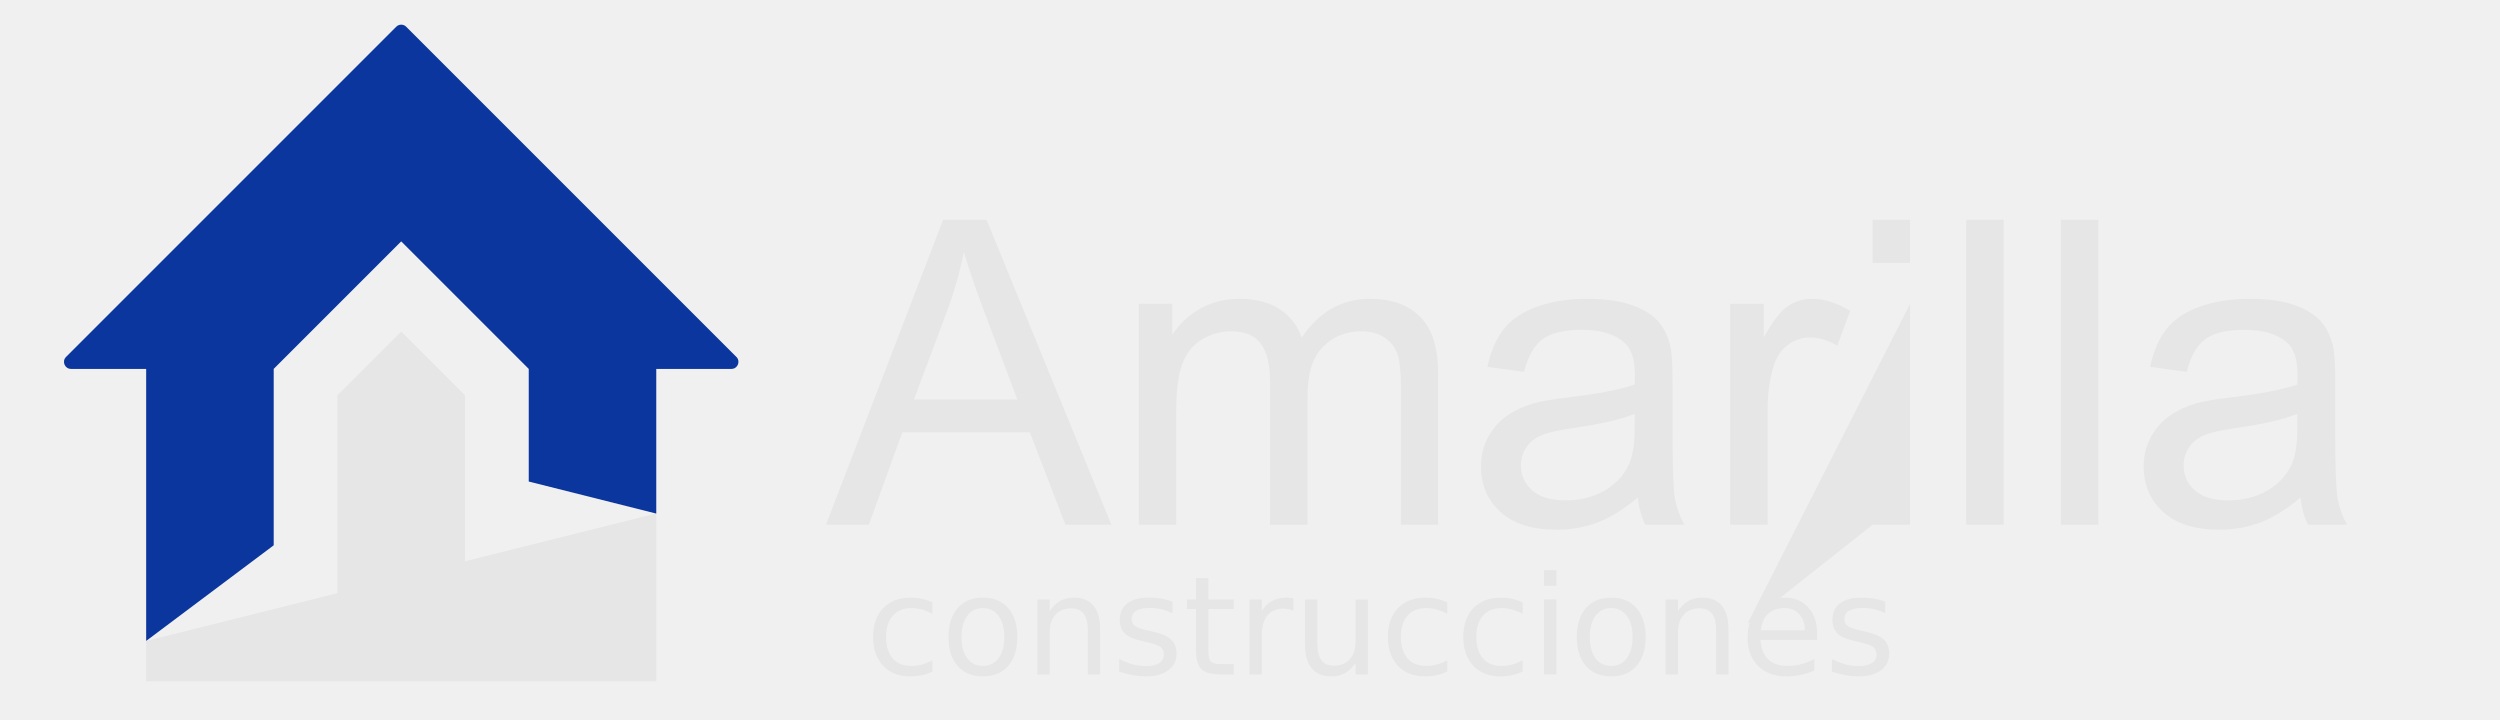
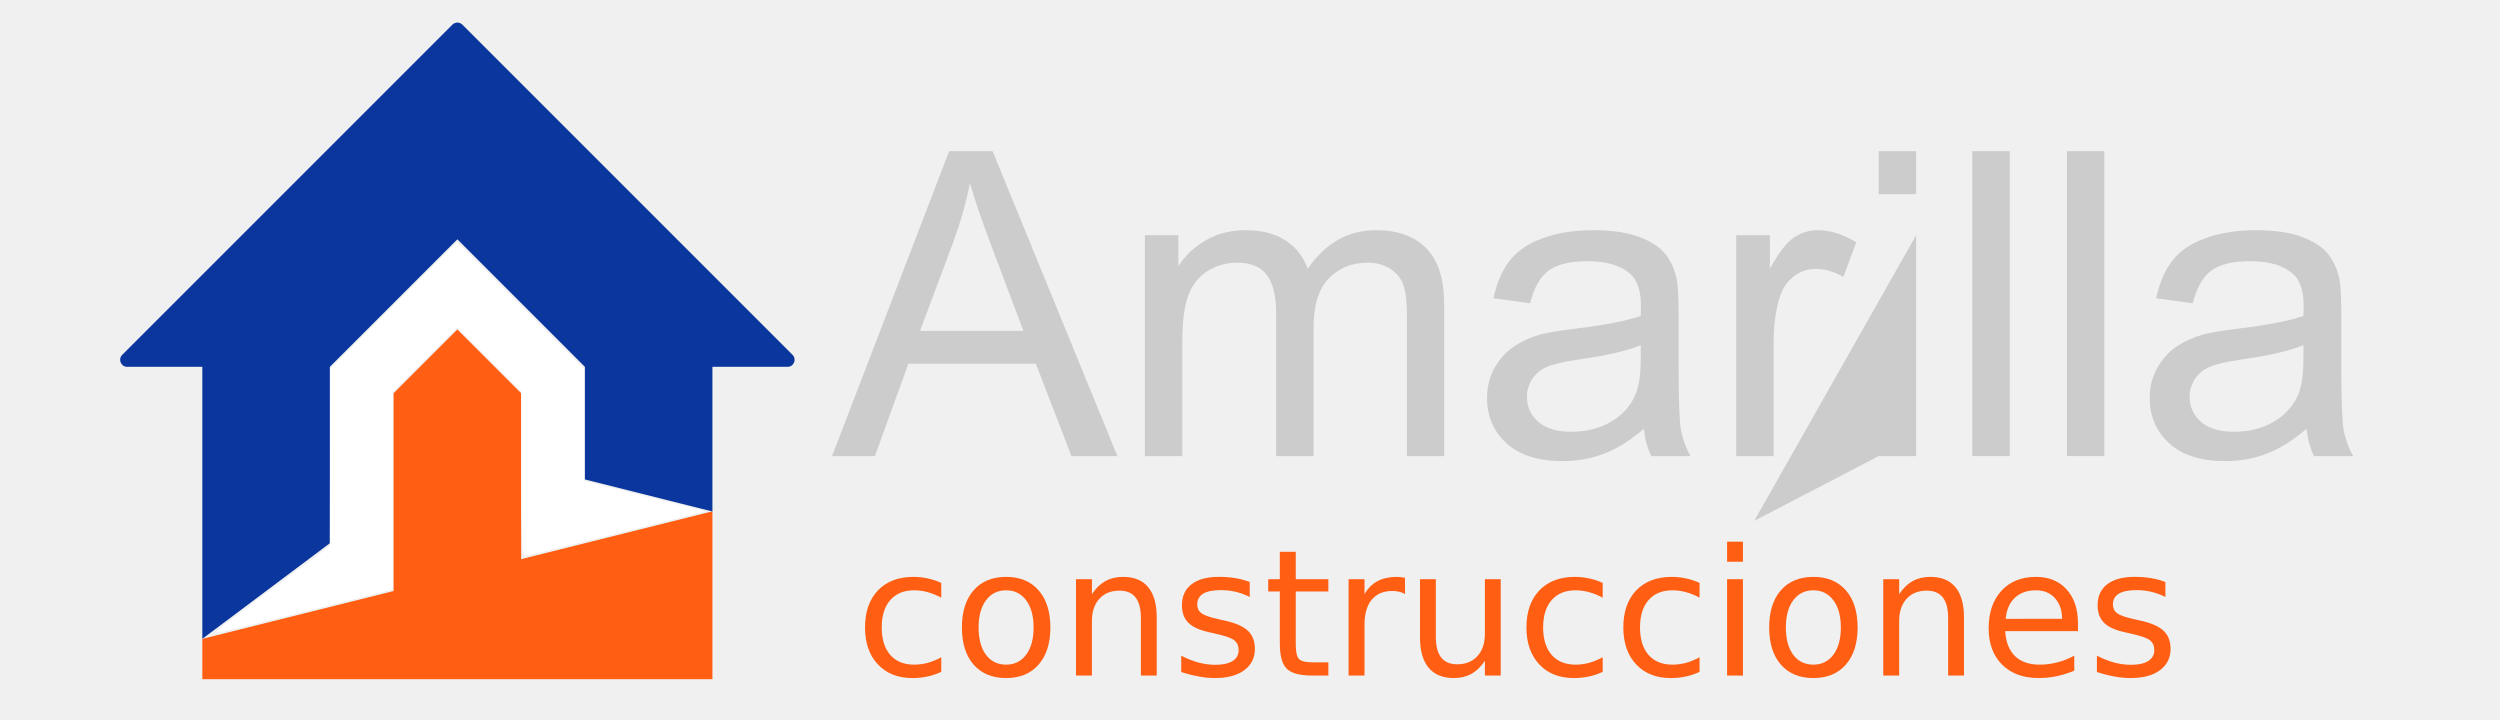
<svg xmlns="http://www.w3.org/2000/svg" version="1.1" id="svg2" width="219" height="63" viewBox="0 0 219 63">
  <defs id="defs6" />
-   <g id="g3266" transform="matrix(0.2591386,0,0,-0.2591386,-69.50665,111.6155)">
-     <g aria-label="Amarilla" transform="scale(1,-1)" id="text970-8" style="font-size:144px;line-height:0;font-family:'Phetsarath OT';-inkscape-font-specification:'Phetsarath OT';text-align:center;text-anchor:middle;fill:#333333;stroke-width:4.604">
-       <path d="m 547.442,-253.342 39.586,-103.078 h 14.695 l 42.188,103.078 h -15.539 l -12.023,-31.219 h -43.102 l -11.32,31.219 z m 29.742,-42.328 H 612.13 l -10.758,-28.547 q -4.922,-13.008 -7.312,-21.375 -1.969,9.914 -5.555,19.688 z" id="path5657" style="fill:#e6e6e6;fill-opacity:1" />
-       <path d="m 653.192,-253.342 v -74.672 h 11.32 v 10.477 q 3.516,-5.484 9.352,-8.789 5.836,-3.375 13.289,-3.375 8.297,0 13.57,3.445 5.344,3.445 7.523,9.633 8.859,-13.078 23.062,-13.078 11.109,0 17.086,6.188 5.977,6.117 5.977,18.914 v 51.258 h -12.586 v -47.039 q 0,-7.594 -1.266,-10.898 -1.195,-3.375 -4.43,-5.414 -3.234,-2.039 -7.594,-2.039 -7.875,0 -13.078,5.273 -5.203,5.203 -5.203,16.734 v 43.383 h -12.656 v -48.516 q 0,-8.438 -3.094,-12.656 -3.094,-4.219 -10.125,-4.219 -5.344,0 -9.914,2.812 -4.5,2.812 -6.539,8.227 -2.039,5.414 -2.039,15.609 v 38.742 z" id="path5659" style="fill:#e6e6e6;fill-opacity:1" />
-       <path d="m 821.872,-262.553 q -7.031,5.977 -13.57,8.438 -6.469,2.461 -13.922,2.461 -12.305,0 -18.914,-5.977 -6.609,-6.047 -6.609,-15.398 0,-5.484 2.461,-9.984 2.531,-4.57 6.539,-7.312 4.078,-2.742 9.141,-4.148 3.727,-0.984 11.25,-1.898 15.328,-1.828 22.57,-4.359 0.07,-2.602 0.07,-3.305 0,-7.734 -3.586,-10.898 -4.852,-4.289 -14.414,-4.289 -8.93,0 -13.219,3.164 -4.219,3.094 -6.258,11.039 l -12.375,-1.688 q 1.688,-7.945 5.555,-12.797 3.867,-4.922 11.18,-7.523 7.312,-2.672 16.945,-2.672 9.562,0 15.539,2.25 5.977,2.25 8.789,5.695 2.812,3.375 3.938,8.578 0.633,3.234 0.633,11.672 v 16.875 q 0,17.648 0.773,22.359 0.844,4.641 3.234,8.93 h -13.219 q -1.969,-3.938 -2.531,-9.211 z m -1.055,-28.266 q -6.891,2.812 -20.672,4.781 -7.805,1.125 -11.039,2.531 -3.234,1.406 -4.992,4.148 -1.758,2.672 -1.758,5.977 0,5.062 3.797,8.438 3.867,3.375 11.25,3.375 7.312,0 13.008,-3.164 5.695,-3.234 8.367,-8.789 2.039,-4.289 2.039,-12.656 z" id="path5661" style="fill:#e6e6e6;fill-opacity:1" />
-       <path d="m 853.091,-253.342 v -74.672 h 11.391 v 11.32 q 4.359,-7.945 8.016,-10.477 3.727,-2.531 8.156,-2.531 6.398,0 13.008,4.078 l -4.359,11.742 q -4.641,-2.742 -9.281,-2.742 -4.148,0 -7.453,2.531 -3.305,2.461 -4.711,6.891 -2.109,6.75 -2.109,14.766 v 39.094 z" id="path5663" style="fill:#e6e6e6;fill-opacity:1" />
-       <path d="m 901.255,-341.866 v -14.555 h 12.656 v 14.555 z m 0,88.523 -42.317,33.465 54.974,-108.137 v 74.672 z" id="path5665" style="fill:#e6e6e6;fill-opacity:1" />
-       <path d="m 932.896,-253.342 v -103.078 h 12.656 v 103.078 z" id="path5667" style="fill:#e6e6e6;fill-opacity:1" />
-       <path d="m 964.888,-253.342 v -103.078 h 12.656 v 103.078 z" id="path5669" style="fill:#e6e6e6;fill-opacity:1" />
-       <path d="m 1045.888,-262.553 q -7.031,5.977 -13.57,8.438 -6.469,2.461 -13.922,2.461 -12.305,0 -18.914,-5.977 -6.609,-6.047 -6.609,-15.398 0,-5.484 2.461,-9.984 2.531,-4.57 6.539,-7.312 4.078,-2.742 9.141,-4.148 3.727,-0.984 11.25,-1.898 15.328,-1.828 22.57,-4.359 0.07,-2.602 0.07,-3.305 0,-7.734 -3.586,-10.898 -4.852,-4.289 -14.414,-4.289 -8.93,0 -13.219,3.164 -4.219,3.094 -6.258,11.039 l -12.375,-1.688 q 1.688,-7.945 5.555,-12.797 3.867,-4.922 11.18,-7.523 7.312,-2.672 16.945,-2.672 9.562,0 15.539,2.25 5.977,2.25 8.789,5.695 2.812,3.375 3.938,8.578 0.633,3.234 0.633,11.672 v 16.875 q 0,17.648 0.773,22.359 0.844,4.641 3.234,8.93 h -13.219 q -1.969,-3.938 -2.531,-9.211 z m -1.055,-28.266 q -6.891,2.812 -20.672,4.781 -7.805,1.125 -11.039,2.531 -3.234,1.406 -4.992,4.148 -1.758,2.672 -1.758,5.977 0,5.062 3.797,8.438 3.867,3.375 11.25,3.375 7.312,0 13.008,-3.164 5.695,-3.234 8.367,-8.789 2.039,-4.289 2.039,-12.656 z" id="path5671" style="fill:#e6e6e6;fill-opacity:1" />
-       <path d="m 0,0 v 82.155 l -31.571,31.571 -31.572,-31.571 v -97.941 l -94.715,-23.679 v -19.99 H 94.715 v 83.134 z" style="fill:#e6e6e6;fill-opacity:1;fill-rule:nonzero;stroke:none" id="path32-8" transform="matrix(0.6827119,0,0,-0.6827119,425.405,-240.9957)" />
-       <path d="m 0,0 -163.501,-163.502 c -2.189,-2.188 -0.639,-5.931 2.456,-5.931 h 37.215 v -134.681 l 63.144,47.343 v 87.338 L 2.457,-106.29 65.6,-169.433 v -55.766 l 63.143,-15.867 v 71.633 h 37.216 c 3.095,0 4.645,3.743 2.457,5.931 L 4.914,0 C 3.557,1.357 1.357,1.357 0,0" style="fill:#0a369d;fill-opacity:1;fill-rule:nonzero;stroke:none" id="path200-8" transform="matrix(0.6827119,0,0,-0.6827119,402.1735,-421.6847)" />
+   <g id="g3266" transform="matrix(0.2591386,0,0,-0.2591386,-65.26401,110.9084)">
+     <g aria-label="Amarilla" transform="matrix(1,0,0,-1,0.6821704,9.550386)" id="text970-8" style="font-size:144px;line-height:0;font-family:'Phetsarath OT';-inkscape-font-specification:'Phetsarath OT';text-align:center;text-anchor:middle;fill:#333333;stroke-width:4.604">
+       <path d="m 532.435,-264.257 39.586,-103.078 H 586.716 l 42.188,103.078 H 613.364 L 601.341,-295.476 h -43.102 l -11.32,31.219 z m 29.742,-42.328 h 34.945 l -10.758,-28.547 q -4.922,-13.008 -7.312,-21.375 -1.969,9.914 -5.555,19.688 z" id="path5657" style="fill:#cccccc;fill-opacity:1" />
+       <path d="m 638.185,-264.257 v -74.672 h 11.32 v 10.477 q 3.516,-5.484 9.352,-8.789 5.836,-3.375 13.289,-3.375 8.297,0 13.57,3.445 5.344,3.445 7.523,9.633 8.859,-13.078 23.062,-13.078 11.109,0 17.086,6.188 5.977,6.117 5.977,18.914 v 51.258 H 726.779 v -47.039 q 0,-7.594 -1.266,-10.898 -1.195,-3.375 -4.43,-5.414 -3.234,-2.039 -7.594,-2.039 -7.875,0 -13.078,5.273 -5.203,5.203 -5.203,16.734 v 43.383 h -12.656 v -48.516 q 0,-8.438 -3.094,-12.656 -3.094,-4.219 -10.125,-4.219 -5.344,0 -9.914,2.812 -4.5,2.812 -6.539,8.227 -2.039,5.414 -2.039,15.609 v 38.742 z" id="path5659" style="fill:#cccccc;fill-opacity:1" />
+       <path d="m 806.864,-273.468 q -7.031,5.977 -13.57,8.438 -6.469,2.461 -13.922,2.461 -12.305,0 -18.914,-5.977 -6.609,-6.047 -6.609,-15.398 0,-5.484 2.461,-9.984 2.531,-4.57 6.539,-7.312 4.078,-2.742 9.141,-4.148 3.727,-0.984 11.25,-1.898 15.328,-1.828 22.57,-4.359 0.07,-2.602 0.07,-3.305 0,-7.734 -3.586,-10.898 -4.852,-4.289 -14.414,-4.289 -8.93,0 -13.219,3.164 -4.219,3.094 -6.258,11.039 l -12.375,-1.688 q 1.688,-7.945 5.555,-12.797 3.867,-4.922 11.18,-7.523 7.312,-2.672 16.945,-2.672 9.562,0 15.539,2.25 5.977,2.25 8.789,5.695 2.812,3.375 3.938,8.578 0.633,3.234 0.633,11.672 v 16.875 q 0,17.648 0.773,22.359 0.844,4.641 3.234,8.93 h -13.219 q -1.969,-3.938 -2.531,-9.211 z m -1.055,-28.266 q -6.891,2.812 -20.672,4.781 -7.805,1.125 -11.039,2.531 -3.234,1.406 -4.992,4.148 -1.758,2.672 -1.758,5.977 0,5.062 3.797,8.438 3.867,3.375 11.25,3.375 7.312,0 13.008,-3.164 5.695,-3.234 8.367,-8.789 2.039,-4.289 2.039,-12.656 z" id="path5661" style="fill:#cccccc;fill-opacity:1" />
+       <path d="m 838.083,-264.257 v -74.672 h 11.391 v 11.32 q 4.359,-7.945 8.016,-10.477 3.727,-2.531 8.156,-2.531 6.398,0 13.008,4.078 l -4.359,11.742 q -4.641,-2.742 -9.281,-2.742 -4.148,0 -7.453,2.531 -3.305,2.461 -4.711,6.891 -2.109,6.75 -2.109,14.766 v 39.094 z" id="path5663" style="fill:#cccccc;fill-opacity:1" />
+       <path d="m 886.247,-352.78 v -14.555 h 12.656 v 14.555 z m 0,88.523 -42.076,21.888 54.732,-96.56 v 74.672 z" id="path5665" style="fill:#cccccc;fill-opacity:1" />
+       <path d="m 917.888,-264.257 v -103.078 h 12.656 v 103.078 z" id="path5667" style="fill:#cccccc;fill-opacity:1" />
+       <path d="m 949.88,-264.257 v -103.078 h 12.656 v 103.078 z" id="path5669" style="fill:#cccccc;fill-opacity:1" />
+       <path d="m 1030.88,-273.468 q -7.031,5.977 -13.57,8.438 -6.469,2.461 -13.922,2.461 -12.305,0 -18.914,-5.977 -6.609,-6.047 -6.609,-15.398 0,-5.484 2.461,-9.984 2.531,-4.57 6.539,-7.312 4.078,-2.742 9.141,-4.148 3.727,-0.984 11.25,-1.898 15.328,-1.828 22.57,-4.359 0.07,-2.602 0.07,-3.305 0,-7.734 -3.586,-10.898 -4.852,-4.289 -14.414,-4.289 -8.93,0 -13.219,3.164 -4.219,3.094 -6.258,11.039 l -12.375,-1.688 q 1.688,-7.945 5.555,-12.797 3.867,-4.922 11.18,-7.523 7.313,-2.672 16.945,-2.672 9.562,0 15.539,2.25 5.977,2.25 8.789,5.695 2.812,3.375 3.938,8.578 0.633,3.234 0.633,11.672 v 16.875 q 0,17.648 0.773,22.359 0.844,4.641 3.234,8.93 h -13.219 q -1.969,-3.938 -2.531,-9.211 z m -1.055,-28.266 q -6.891,2.812 -20.672,4.781 -7.805,1.125 -11.039,2.531 -3.234,1.406 -4.992,4.148 -1.758,2.672 -1.758,5.977 0,5.062 3.797,8.438 3.867,3.375 11.25,3.375 7.312,0 13.008,-3.164 5.695,-3.234 8.367,-8.789 2.039,-4.289 2.039,-12.656 z" id="path5671" style="fill:#cccccc;fill-opacity:1" />
+       <path d="m 427.334,-229.419 v -56.088 l -21.554,-21.554 -21.555,21.554 v 66.865 l -64.663,16.166 v 13.647 h 172.435 v -56.757 z" style="fill:#ff5e13;fill-opacity:1;fill-rule:nonzero;stroke:none;stroke-width:3.143" id="path32-8" />
+       <path d="m 404.103,-410.108 -111.624,111.625 c -1.494,1.494 -0.436,4.049 1.677,4.049 h 25.407 v 91.948 l 43.109,-32.321 v -59.627 l 43.108,-43.108 43.108,43.108 v 38.072 l 43.108,10.833 v -48.905 h 25.408 c 2.113,0 3.171,-2.555 1.677,-4.049 L 407.458,-410.108 c -0.926,-0.926 -2.428,-0.926 -3.355,0" style="fill:#0a369d;fill-opacity:1;fill-rule:nonzero;stroke:none;stroke-width:3.143" id="path200-8" />
+       <path style="fill:#ffffff;fill-opacity:1;fill-rule:evenodd;stroke:#000000;stroke-width:0;stroke-linejoin:bevel;stroke-dasharray:none;stroke-opacity:0.99;paint-order:markers stroke fill" d="m 324.532,-205.211 c 0.258,-0.398 8.95,-7.018 19.315,-14.712 l 18.846,-13.989 0.037,-29.915 0.037,-29.915 21.473,-21.457 21.473,-21.457 21.457,21.473 21.457,21.473 v 18.93 18.93 l 20.501,5.117 20.501,5.117 -29.907,7.512 c -16.449,4.131 -30.449,7.524 -31.113,7.54 -0.937,0.022 -1.206,-6.151 -1.206,-27.724 v -27.752 l -10.869,-10.838 -10.869,-10.838 -10.838,10.869 -10.838,10.869 v 33.389 33.389 l -29.413,7.356 c -31.553,7.891 -30.746,7.713 -30.045,6.632 z" id="path7654" />
    </g>
-     <g aria-label="construcciones" transform="scale(1,-1)" id="text910-3" style="font-size:46.363px;line-height:1.25;font-family:'MADE Outer Sans';-inkscape-font-specification:'MADE Outer Sans';text-align:center;text-anchor:middle;display:inline;fill:#e6e6e6;fill-opacity:1;stroke-width:1.159">
-       <path d="m 583.425,-227.108 v 3.894 q -1.766,-0.973 -3.554,-1.449 -1.766,-0.498 -3.577,-0.498 -4.052,0 -6.293,2.581 -2.241,2.558 -2.241,7.199 0,4.641 2.241,7.222 2.241,2.558 6.293,2.558 1.811,0 3.577,-0.475 1.788,-0.498 3.554,-1.471 v 3.849 q -1.743,0.815 -3.622,1.222 -1.856,0.407 -3.962,0.407 -5.727,0 -9.101,-3.599 -3.373,-3.599 -3.373,-9.712 0,-6.203 3.396,-9.757 3.418,-3.554 9.35,-3.554 1.924,0 3.758,0.407 1.834,0.385 3.554,1.177 z" id="path482" style="fill:#e6e6e6;fill-opacity:1" />
-       <path d="m 600.494,-225.161 q -3.35,0 -5.297,2.626 -1.947,2.603 -1.947,7.154 0,4.55 1.924,7.176 1.947,2.603 5.32,2.603 3.328,0 5.275,-2.626 1.947,-2.626 1.947,-7.154 0,-4.505 -1.947,-7.131 -1.947,-2.649 -5.275,-2.649 z m 0,-3.532 q 5.433,0 8.535,3.532 3.101,3.532 3.101,9.78 0,6.226 -3.101,9.78 -3.101,3.532 -8.535,3.532 -5.456,0 -8.557,-3.532 -3.079,-3.554 -3.079,-9.78 0,-6.248 3.079,-9.78 3.101,-3.532 8.557,-3.532 z" id="path484" style="fill:#e6e6e6;fill-opacity:1" />
-       <path d="m 640.111,-218.03 v 15.303 h -4.165 v -15.168 q 0,-3.599 -1.404,-5.388 -1.404,-1.788 -4.211,-1.788 -3.373,0 -5.32,2.151 -1.947,2.151 -1.947,5.863 v 14.33 h -4.188 v -25.355 h 4.188 v 3.939 q 1.494,-2.286 3.509,-3.418 2.037,-1.132 4.686,-1.132 4.369,0 6.61,2.717 2.241,2.694 2.241,7.946 z" id="path486" style="fill:#e6e6e6;fill-opacity:1" />
-       <path d="m 664.583,-227.334 v 3.939 q -1.766,-0.906 -3.667,-1.358 -1.902,-0.453 -3.939,-0.453 -3.101,0 -4.663,0.951 -1.539,0.951 -1.539,2.852 0,1.449 1.109,2.286 1.109,0.815 4.46,1.562 l 1.426,0.317 q 4.437,0.951 6.293,2.694 1.879,1.721 1.879,4.822 0,3.532 -2.807,5.592 -2.784,2.06 -7.674,2.06 -2.037,0 -4.256,-0.407 -2.196,-0.385 -4.641,-1.177 v -4.301 q 2.309,1.2 4.55,1.811 2.241,0.589 4.437,0.589 2.943,0 4.528,-0.996 1.585,-1.019 1.585,-2.852 0,-1.698 -1.155,-2.603 -1.132,-0.906 -5.003,-1.743 l -1.449,-0.34 q -3.871,-0.815 -5.592,-2.49 -1.721,-1.698 -1.721,-4.641 0,-3.577 2.535,-5.524 2.535,-1.947 7.199,-1.947 2.309,0 4.347,0.34 2.037,0.34 3.758,1.019 z" id="path488" style="fill:#e6e6e6;fill-opacity:1" />
-       <path d="m 676.695,-235.28 v 7.199 h 8.58 v 3.237 h -8.58 v 13.764 q 0,3.101 0.838,3.984 0.86,0.883 3.464,0.883 h 4.279 v 3.486 h -4.279 q -4.822,0 -6.656,-1.788 -1.834,-1.811 -1.834,-6.565 v -13.764 h -3.056 v -3.237 h 3.056 v -7.199 z" id="path490" style="fill:#e6e6e6;fill-opacity:1" />
-       <path d="m 705.445,-224.188 q -0.702,-0.407 -1.539,-0.589 -0.815,-0.204 -1.811,-0.204 -3.532,0 -5.433,2.309 -1.879,2.286 -1.879,6.588 v 13.357 h -4.188 v -25.355 h 4.188 v 3.939 q 1.313,-2.309 3.418,-3.418 2.105,-1.132 5.116,-1.132 0.43,0 0.951,0.068 0.521,0.045 1.155,0.158 z" id="path492" style="fill:#e6e6e6;fill-opacity:1" />
-       <path d="m 709.384,-212.733 v -15.349 h 4.165 v 15.19 q 0,3.599 1.404,5.411 1.404,1.788 4.211,1.788 3.373,0 5.32,-2.151 1.97,-2.151 1.97,-5.863 v -14.375 h 4.165 v 25.355 h -4.165 v -3.894 q -1.517,2.309 -3.532,3.441 -1.992,1.109 -4.641,1.109 -4.369,0 -6.633,-2.717 -2.264,-2.717 -2.264,-7.946 z m 10.482,-15.96 z" id="path494" style="fill:#e6e6e6;fill-opacity:1" />
-       <path d="m 757.445,-227.108 v 3.894 q -1.766,-0.973 -3.554,-1.449 -1.766,-0.498 -3.577,-0.498 -4.052,0 -6.293,2.581 -2.241,2.558 -2.241,7.199 0,4.641 2.241,7.222 2.241,2.558 6.293,2.558 1.811,0 3.577,-0.475 1.788,-0.498 3.554,-1.471 v 3.849 q -1.743,0.815 -3.622,1.222 -1.856,0.407 -3.962,0.407 -5.727,0 -9.101,-3.599 -3.373,-3.599 -3.373,-9.712 0,-6.203 3.396,-9.757 3.418,-3.554 9.35,-3.554 1.924,0 3.758,0.407 1.834,0.385 3.554,1.177 z" id="path496" style="fill:#e6e6e6;fill-opacity:1" />
-       <path d="m 782.936,-227.108 v 3.894 q -1.766,-0.973 -3.554,-1.449 -1.766,-0.498 -3.577,-0.498 -4.052,0 -6.293,2.581 -2.241,2.558 -2.241,7.199 0,4.641 2.241,7.222 2.241,2.558 6.293,2.558 1.811,0 3.577,-0.475 1.788,-0.498 3.554,-1.471 v 3.849 q -1.743,0.815 -3.622,1.222 -1.856,0.407 -3.962,0.407 -5.727,0 -9.101,-3.599 -3.373,-3.599 -3.373,-9.712 0,-6.203 3.396,-9.757 3.418,-3.554 9.35,-3.554 1.924,0 3.758,0.407 1.834,0.385 3.554,1.177 z" id="path498" style="fill:#e6e6e6;fill-opacity:1" />
-       <path d="m 790.18,-228.081 h 4.165 v 25.355 h -4.165 z m 0,-9.87 h 4.165 v 5.275 h -4.165 z" id="path500" style="fill:#e6e6e6;fill-opacity:1" />
-       <path d="m 812.886,-225.161 q -3.35,0 -5.297,2.626 -1.947,2.603 -1.947,7.154 0,4.55 1.924,7.176 1.947,2.603 5.32,2.603 3.328,0 5.275,-2.626 1.947,-2.626 1.947,-7.154 0,-4.505 -1.947,-7.131 -1.947,-2.649 -5.275,-2.649 z m 0,-3.532 q 5.433,0 8.535,3.532 3.101,3.532 3.101,9.78 0,6.226 -3.101,9.78 -3.101,3.532 -8.535,3.532 -5.456,0 -8.557,-3.532 -3.079,-3.554 -3.079,-9.78 0,-6.248 3.079,-9.78 3.101,-3.532 8.557,-3.532 z" id="path502" style="fill:#e6e6e6;fill-opacity:1" />
-       <path d="m 852.503,-218.03 v 15.303 h -4.165 v -15.168 q 0,-3.599 -1.404,-5.388 -1.404,-1.788 -4.211,-1.788 -3.373,0 -5.32,2.151 -1.947,2.151 -1.947,5.863 v 14.33 h -4.188 v -25.355 h 4.188 v 3.939 q 1.494,-2.286 3.509,-3.418 2.037,-1.132 4.686,-1.132 4.369,0 6.61,2.717 2.241,2.694 2.241,7.946 z" id="path504" style="fill:#e6e6e6;fill-opacity:1" />
-       <path d="m 882.499,-216.445 v 2.037 h -19.152 q 0.272,4.301 2.581,6.565 2.332,2.241 6.475,2.241 2.4,0 4.641,-0.589 2.264,-0.589 4.482,-1.766 v 3.939 q -2.241,0.951 -4.596,1.449 -2.354,0.498 -4.777,0.498 -6.067,0 -9.621,-3.532 -3.532,-3.532 -3.532,-9.553 0,-6.226 3.35,-9.87 3.373,-3.667 9.078,-3.667 5.116,0 8.082,3.305 2.988,3.283 2.988,8.942 z m -4.165,-1.222 q -0.045,-3.418 -1.924,-5.456 -1.856,-2.037 -4.935,-2.037 -3.486,0 -5.592,1.97 -2.083,1.97 -2.4,5.546 z" id="path506" style="fill:#e6e6e6;fill-opacity:1" />
-       <path d="m 905.499,-227.334 v 3.939 q -1.766,-0.906 -3.667,-1.358 -1.902,-0.453 -3.939,-0.453 -3.101,0 -4.663,0.951 -1.539,0.951 -1.539,2.852 0,1.449 1.109,2.286 1.109,0.815 4.46,1.562 l 1.426,0.317 q 4.437,0.951 6.293,2.694 1.879,1.721 1.879,4.822 0,3.532 -2.807,5.592 -2.785,2.06 -7.674,2.06 -2.037,0 -4.256,-0.407 -2.196,-0.385 -4.641,-1.177 v -4.301 q 2.309,1.2 4.55,1.811 2.241,0.589 4.437,0.589 2.943,0 4.528,-0.996 1.585,-1.019 1.585,-2.852 0,-1.698 -1.155,-2.603 -1.132,-0.906 -5.003,-1.743 l -1.449,-0.34 q -3.871,-0.815 -5.592,-2.49 -1.72,-1.698 -1.72,-4.641 0,-3.577 2.535,-5.524 2.535,-1.947 7.199,-1.947 2.309,0 4.347,0.34 2.037,0.34 3.758,1.019 z" id="path508" style="fill:#e6e6e6;fill-opacity:1" />
+     <g aria-label="construcciones" transform="matrix(1.43692,0,0,-1.43692,-246.1464,-90.21785)" id="text910-3" style="font-size:46.363px;line-height:1.25;font-family:'MADE Outer Sans';-inkscape-font-specification:'MADE Outer Sans';text-align:center;text-anchor:middle;display:inline;fill:#ff5e13;fill-opacity:1;stroke-width:1.159">
+       <path d="m 568.009,-223.508 v 3.482 q -1.579,-0.87 -3.178,-1.295 -1.579,-0.445 -3.198,-0.445 -3.623,0 -5.627,2.308 -2.004,2.287 -2.004,6.437 0,4.15 2.004,6.457 2.004,2.287 5.627,2.287 1.619,0 3.198,-0.425 1.599,-0.445 3.178,-1.316 v 3.441 q -1.559,0.729 -3.239,1.093 -1.66,0.364 -3.542,0.364 -5.121,0 -8.137,-3.218 -3.016,-3.218 -3.016,-8.684 0,-5.546 3.036,-8.724 3.057,-3.178 8.36,-3.178 1.721,0 3.36,0.364 1.64,0.344 3.178,1.053 z" id="path482" style="fill:#ff5e13;fill-opacity:1;stroke-width:1.036" />
+       <path d="m 583.272,-221.767 q -2.996,0 -4.737,2.348 -1.741,2.328 -1.741,6.396 0,4.069 1.721,6.417 1.741,2.328 4.757,2.328 2.976,0 4.716,-2.348 1.741,-2.348 1.741,-6.396 0,-4.028 -1.741,-6.376 -1.741,-2.368 -4.716,-2.368 z m 0,-3.158 q 4.858,0 7.631,3.158 2.773,3.158 2.773,8.745 0,5.567 -2.773,8.745 -2.773,3.158 -7.631,3.158 -4.878,0 -7.652,-3.158 -2.753,-3.178 -2.753,-8.745 0,-5.587 2.753,-8.745 2.773,-3.158 7.652,-3.158 z" id="path484" style="fill:#ff5e13;fill-opacity:1;stroke-width:1.036" />
+       <path d="m 618.695,-215.391 v 13.684 h -3.725 v -13.562 q 0,-3.218 -1.255,-4.818 -1.255,-1.599 -3.765,-1.599 -3.016,0 -4.757,1.923 -1.741,1.923 -1.741,5.243 v 12.813 h -3.745 v -22.671 h 3.745 v 3.522 q 1.336,-2.044 3.138,-3.057 1.822,-1.012 4.19,-1.012 3.907,0 5.911,2.429 2.004,2.409 2.004,7.105 z" id="path486" style="fill:#ff5e13;fill-opacity:1;stroke-width:1.036" />
+       <path d="m 640.577,-223.711 v 3.522 q -1.579,-0.81 -3.279,-1.215 -1.7,-0.405 -3.522,-0.405 -2.773,0 -4.17,0.85 -1.376,0.85 -1.376,2.55 0,1.295 0.992,2.044 0.992,0.729 3.988,1.397 l 1.275,0.283 q 3.967,0.85 5.627,2.409 1.68,1.538 1.68,4.312 0,3.158 -2.51,5 -2.49,1.842 -6.862,1.842 -1.822,0 -3.805,-0.364 -1.963,-0.344 -4.15,-1.053 v -3.846 q 2.065,1.073 4.069,1.619 2.004,0.526 3.967,0.526 2.631,0 4.048,-0.891 1.417,-0.911 1.417,-2.55 0,-1.518 -1.032,-2.328 -1.012,-0.81 -4.473,-1.559 l -1.295,-0.304 q -3.461,-0.729 -5,-2.227 -1.538,-1.518 -1.538,-4.15 0,-3.198 2.267,-4.939 2.267,-1.741 6.437,-1.741 2.065,0 3.886,0.304 1.822,0.304 3.36,0.911 z" id="path488" style="fill:#ff5e13;fill-opacity:1;stroke-width:1.036" />
+       <path d="m 651.406,-230.816 v 6.437 h 7.672 v 2.895 h -7.672 v 12.307 q 0,2.773 0.749,3.563 0.769,0.789 3.097,0.789 h 3.826 v 3.117 h -3.826 q -4.312,0 -5.951,-1.599 -1.64,-1.619 -1.64,-5.87 v -12.307 h -2.733 v -2.895 h 2.733 v -6.437 z" id="path490" style="fill:#ff5e13;fill-opacity:1;stroke-width:1.036" />
+       <path d="m 677.114,-220.897 q -0.627,-0.364 -1.376,-0.526 -0.729,-0.182 -1.619,-0.182 -3.158,0 -4.858,2.065 -1.68,2.044 -1.68,5.89 v 11.943 h -3.745 v -22.671 h 3.745 v 3.522 q 1.174,-2.065 3.057,-3.057 1.883,-1.012 4.575,-1.012 0.385,0 0.85,0.061 0.466,0.041 1.032,0.142 z" id="path492" style="fill:#ff5e13;fill-opacity:1;stroke-width:1.036" />
+       <path d="m 680.636,-210.655 v -13.724 h 3.725 v 13.582 q 0,3.218 1.255,4.838 1.255,1.599 3.765,1.599 3.016,0 4.757,-1.923 1.761,-1.923 1.761,-5.243 v -12.854 h 3.725 v 22.671 h -3.725 v -3.482 q -1.356,2.065 -3.158,3.077 -1.781,0.992 -4.15,0.992 -3.907,0 -5.931,-2.429 -2.024,-2.429 -2.024,-7.105 z m 9.372,-14.271 z" id="path494" style="fill:#ff5e13;fill-opacity:1;stroke-width:1.036" />
+       <path d="m 723.61,-223.508 v 3.482 q -1.579,-0.87 -3.178,-1.295 -1.579,-0.445 -3.198,-0.445 -3.623,0 -5.627,2.308 -2.004,2.287 -2.004,6.437 0,4.15 2.004,6.457 2.004,2.287 5.627,2.287 1.619,0 3.198,-0.425 1.599,-0.445 3.178,-1.316 v 3.441 q -1.559,0.729 -3.239,1.093 -1.66,0.364 -3.542,0.364 -5.121,0 -8.137,-3.218 -3.016,-3.218 -3.016,-8.684 0,-5.546 3.036,-8.724 3.057,-3.178 8.36,-3.178 1.721,0 3.36,0.364 1.64,0.344 3.178,1.053 z" id="path496" style="fill:#ff5e13;fill-opacity:1;stroke-width:1.036" />
+       <path d="m 746.402,-223.508 v 3.482 q -1.579,-0.87 -3.178,-1.295 -1.579,-0.445 -3.198,-0.445 -3.623,0 -5.627,2.308 -2.004,2.287 -2.004,6.437 0,4.15 2.004,6.457 2.004,2.287 5.627,2.287 1.619,0 3.198,-0.425 1.599,-0.445 3.178,-1.316 v 3.441 q -1.559,0.729 -3.239,1.093 -1.66,0.364 -3.542,0.364 -5.121,0 -8.137,-3.218 -3.016,-3.218 -3.016,-8.684 0,-5.546 3.036,-8.724 3.057,-3.178 8.36,-3.178 1.721,0 3.36,0.364 1.64,0.344 3.178,1.053 z" id="path498" style="fill:#ff5e13;fill-opacity:1;stroke-width:1.036" />
+       <path d="m 752.88,-224.379 h 3.725 v 22.671 h -3.725 z m 0,-8.826 h 3.725 v 4.716 h -3.725 z" id="path500" style="fill:#ff5e13;fill-opacity:1;stroke-width:1.036" />
+       <path d="m 773.182,-221.767 q -2.996,0 -4.737,2.348 -1.741,2.328 -1.741,6.396 0,4.069 1.721,6.417 1.741,2.328 4.757,2.328 2.976,0 4.716,-2.348 1.741,-2.348 1.741,-6.396 0,-4.028 -1.741,-6.376 -1.741,-2.368 -4.716,-2.368 z m 0,-3.158 q 4.858,0 7.631,3.158 2.773,3.158 2.773,8.745 0,5.567 -2.773,8.745 -2.773,3.158 -7.631,3.158 -4.878,0 -7.652,-3.158 -2.753,-3.178 -2.753,-8.745 0,-5.587 2.753,-8.745 2.773,-3.158 7.652,-3.158 z" id="path502" style="fill:#ff5e13;fill-opacity:1;stroke-width:1.036" />
+       <path d="m 808.606,-215.391 v 13.684 h -3.725 v -13.562 q 0,-3.218 -1.255,-4.818 -1.255,-1.599 -3.765,-1.599 -3.016,0 -4.757,1.923 -1.741,1.923 -1.741,5.243 v 12.813 H 789.619 v -22.671 h 3.745 v 3.522 q 1.336,-2.044 3.138,-3.057 1.822,-1.012 4.19,-1.012 3.907,0 5.911,2.429 2.004,2.409 2.004,7.105 z" id="path504" style="fill:#ff5e13;fill-opacity:1;stroke-width:1.036" />
+       <path d="m 835.427,-213.974 v 1.822 h -17.125 q 0.243,3.846 2.308,5.87 2.085,2.004 5.789,2.004 2.146,0 4.15,-0.526 2.024,-0.526 4.008,-1.579 v 3.522 q -2.004,0.85 -4.109,1.296 -2.105,0.445 -4.271,0.445 -5.425,0 -8.603,-3.158 -3.158,-3.158 -3.158,-8.542 0,-5.567 2.996,-8.826 3.016,-3.279 8.117,-3.279 4.575,0 7.226,2.955 2.672,2.935 2.672,7.996 z m -3.725,-1.093 q -0.041,-3.057 -1.721,-4.878 -1.66,-1.822 -4.413,-1.822 -3.117,0 -5,1.761 -1.862,1.761 -2.146,4.959 z" id="path506" style="fill:#ff5e13;fill-opacity:1;stroke-width:1.036" />
+       <path d="m 855.993,-223.711 v 3.522 q -1.579,-0.81 -3.279,-1.215 -1.7,-0.405 -3.522,-0.405 -2.773,0 -4.17,0.85 -1.376,0.85 -1.376,2.55 0,1.295 0.992,2.044 0.992,0.729 3.988,1.397 l 1.275,0.283 q 3.967,0.85 5.627,2.409 1.68,1.538 1.68,4.312 0,3.158 -2.51,5 -2.49,1.842 -6.862,1.842 -1.822,0 -3.805,-0.364 -1.963,-0.344 -4.15,-1.053 v -3.846 q 2.065,1.073 4.069,1.619 2.004,0.526 3.967,0.526 2.631,0 4.048,-0.891 1.417,-0.911 1.417,-2.55 0,-1.518 -1.032,-2.328 -1.012,-0.81 -4.473,-1.559 l -1.295,-0.304 q -3.461,-0.729 -5,-2.227 -1.538,-1.518 -1.538,-4.15 0,-3.198 2.267,-4.939 2.267,-1.741 6.437,-1.741 2.065,0 3.886,0.304 1.822,0.304 3.36,0.911 z" id="path508" style="fill:#ff5e13;fill-opacity:1;stroke-width:1.036" />
    </g>
  </g>
</svg>
